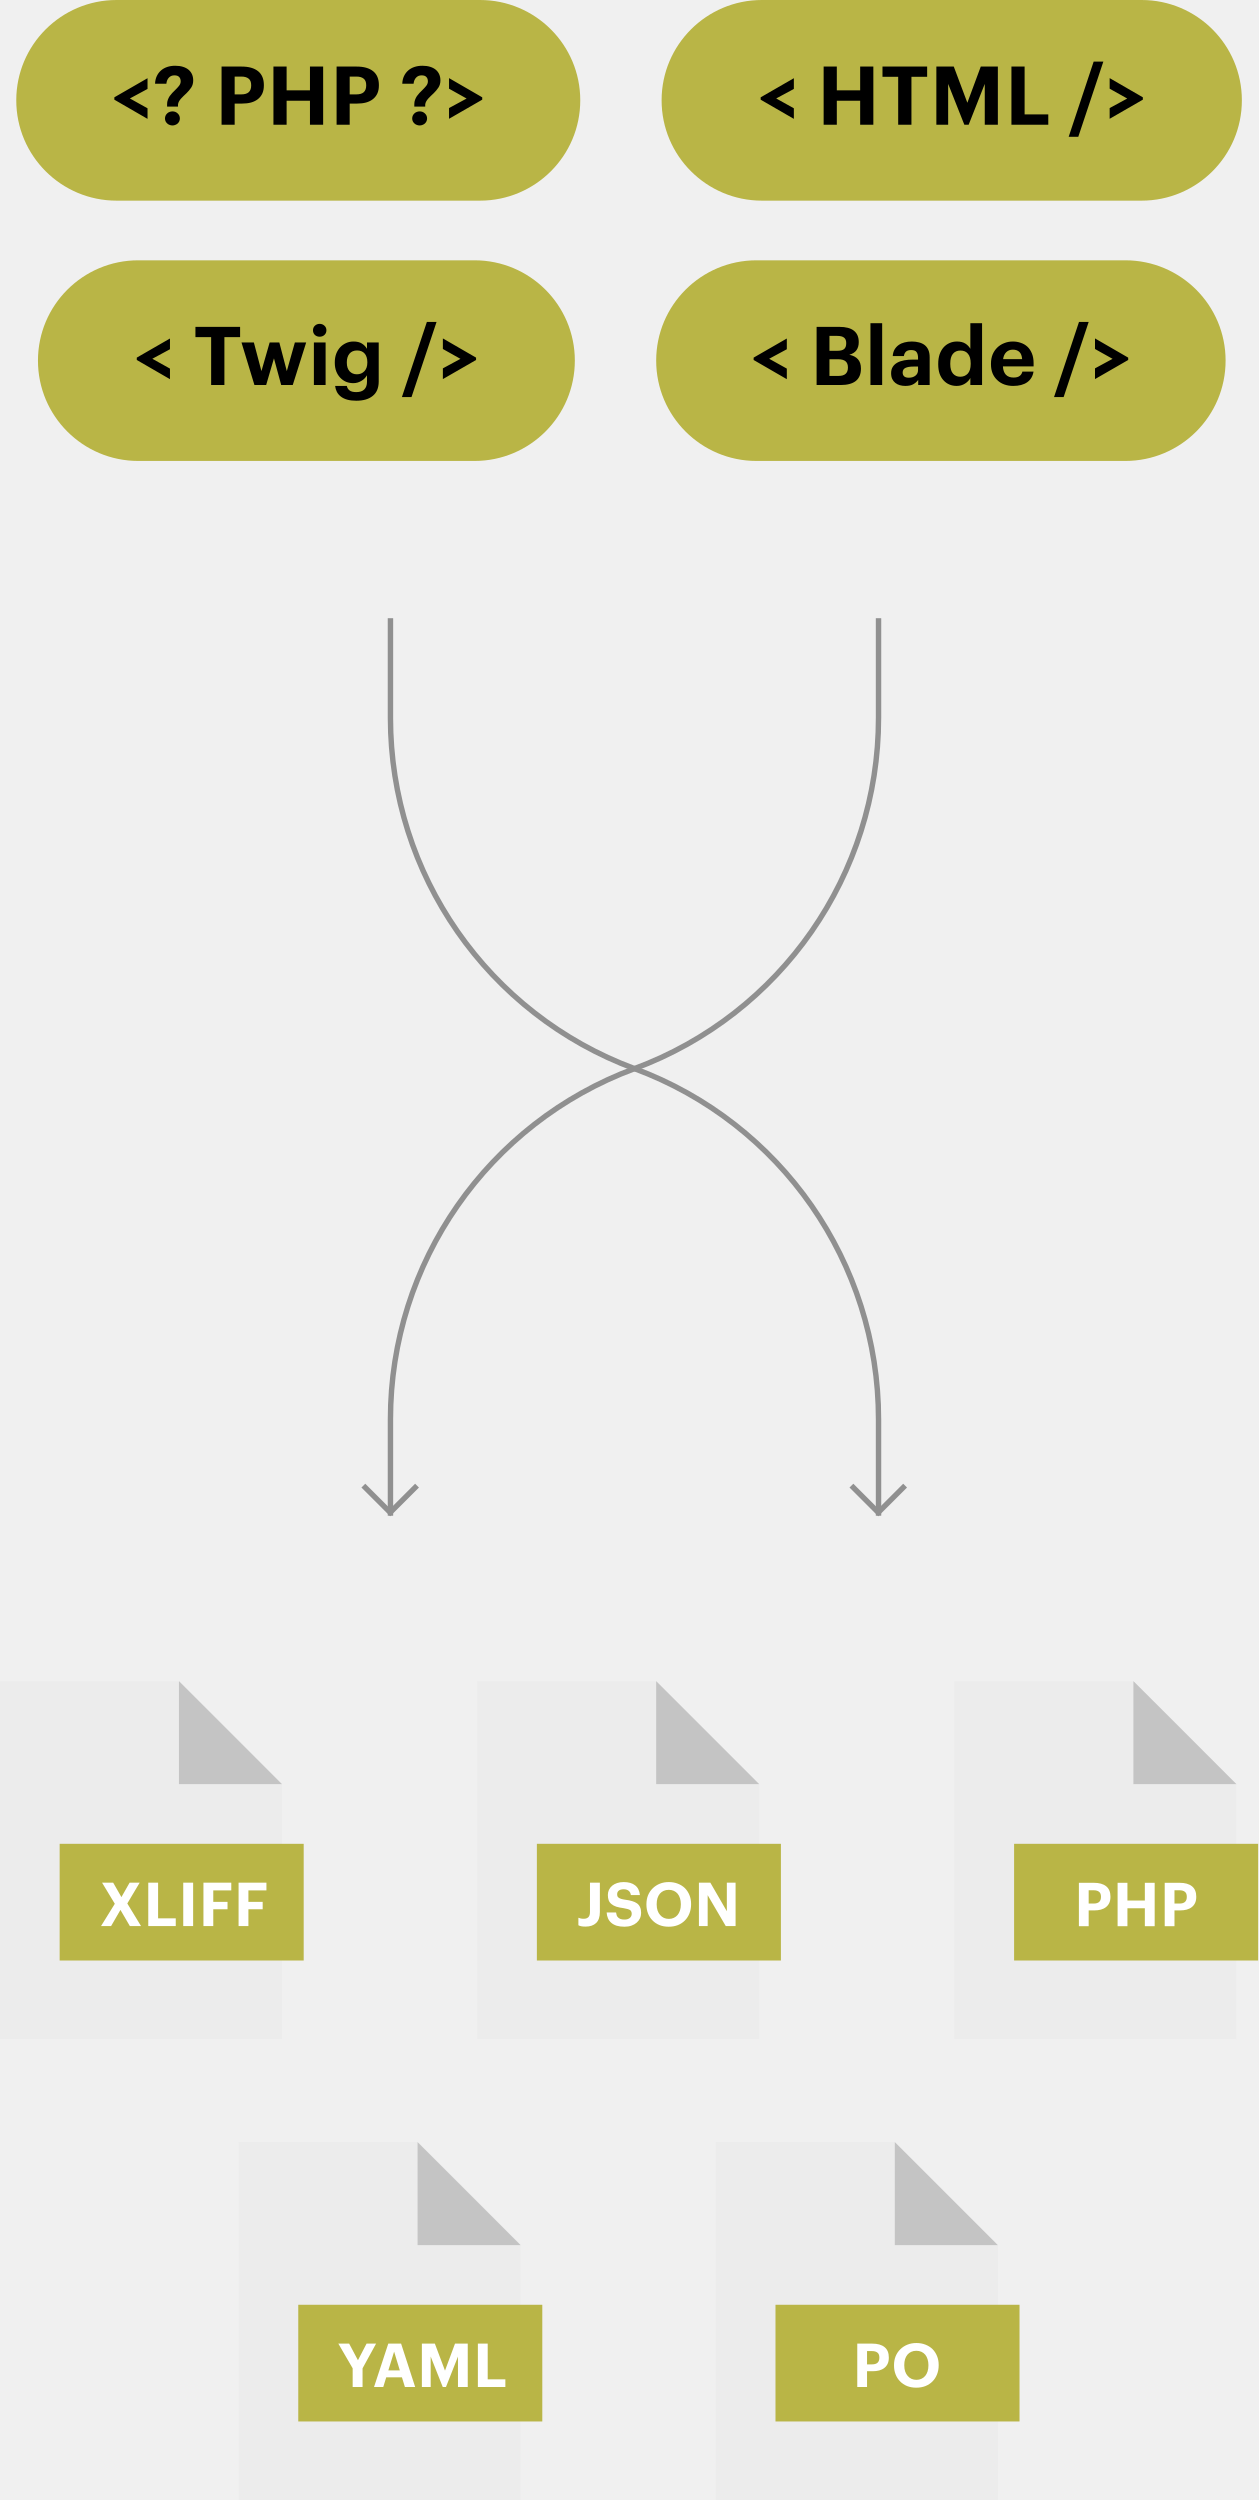
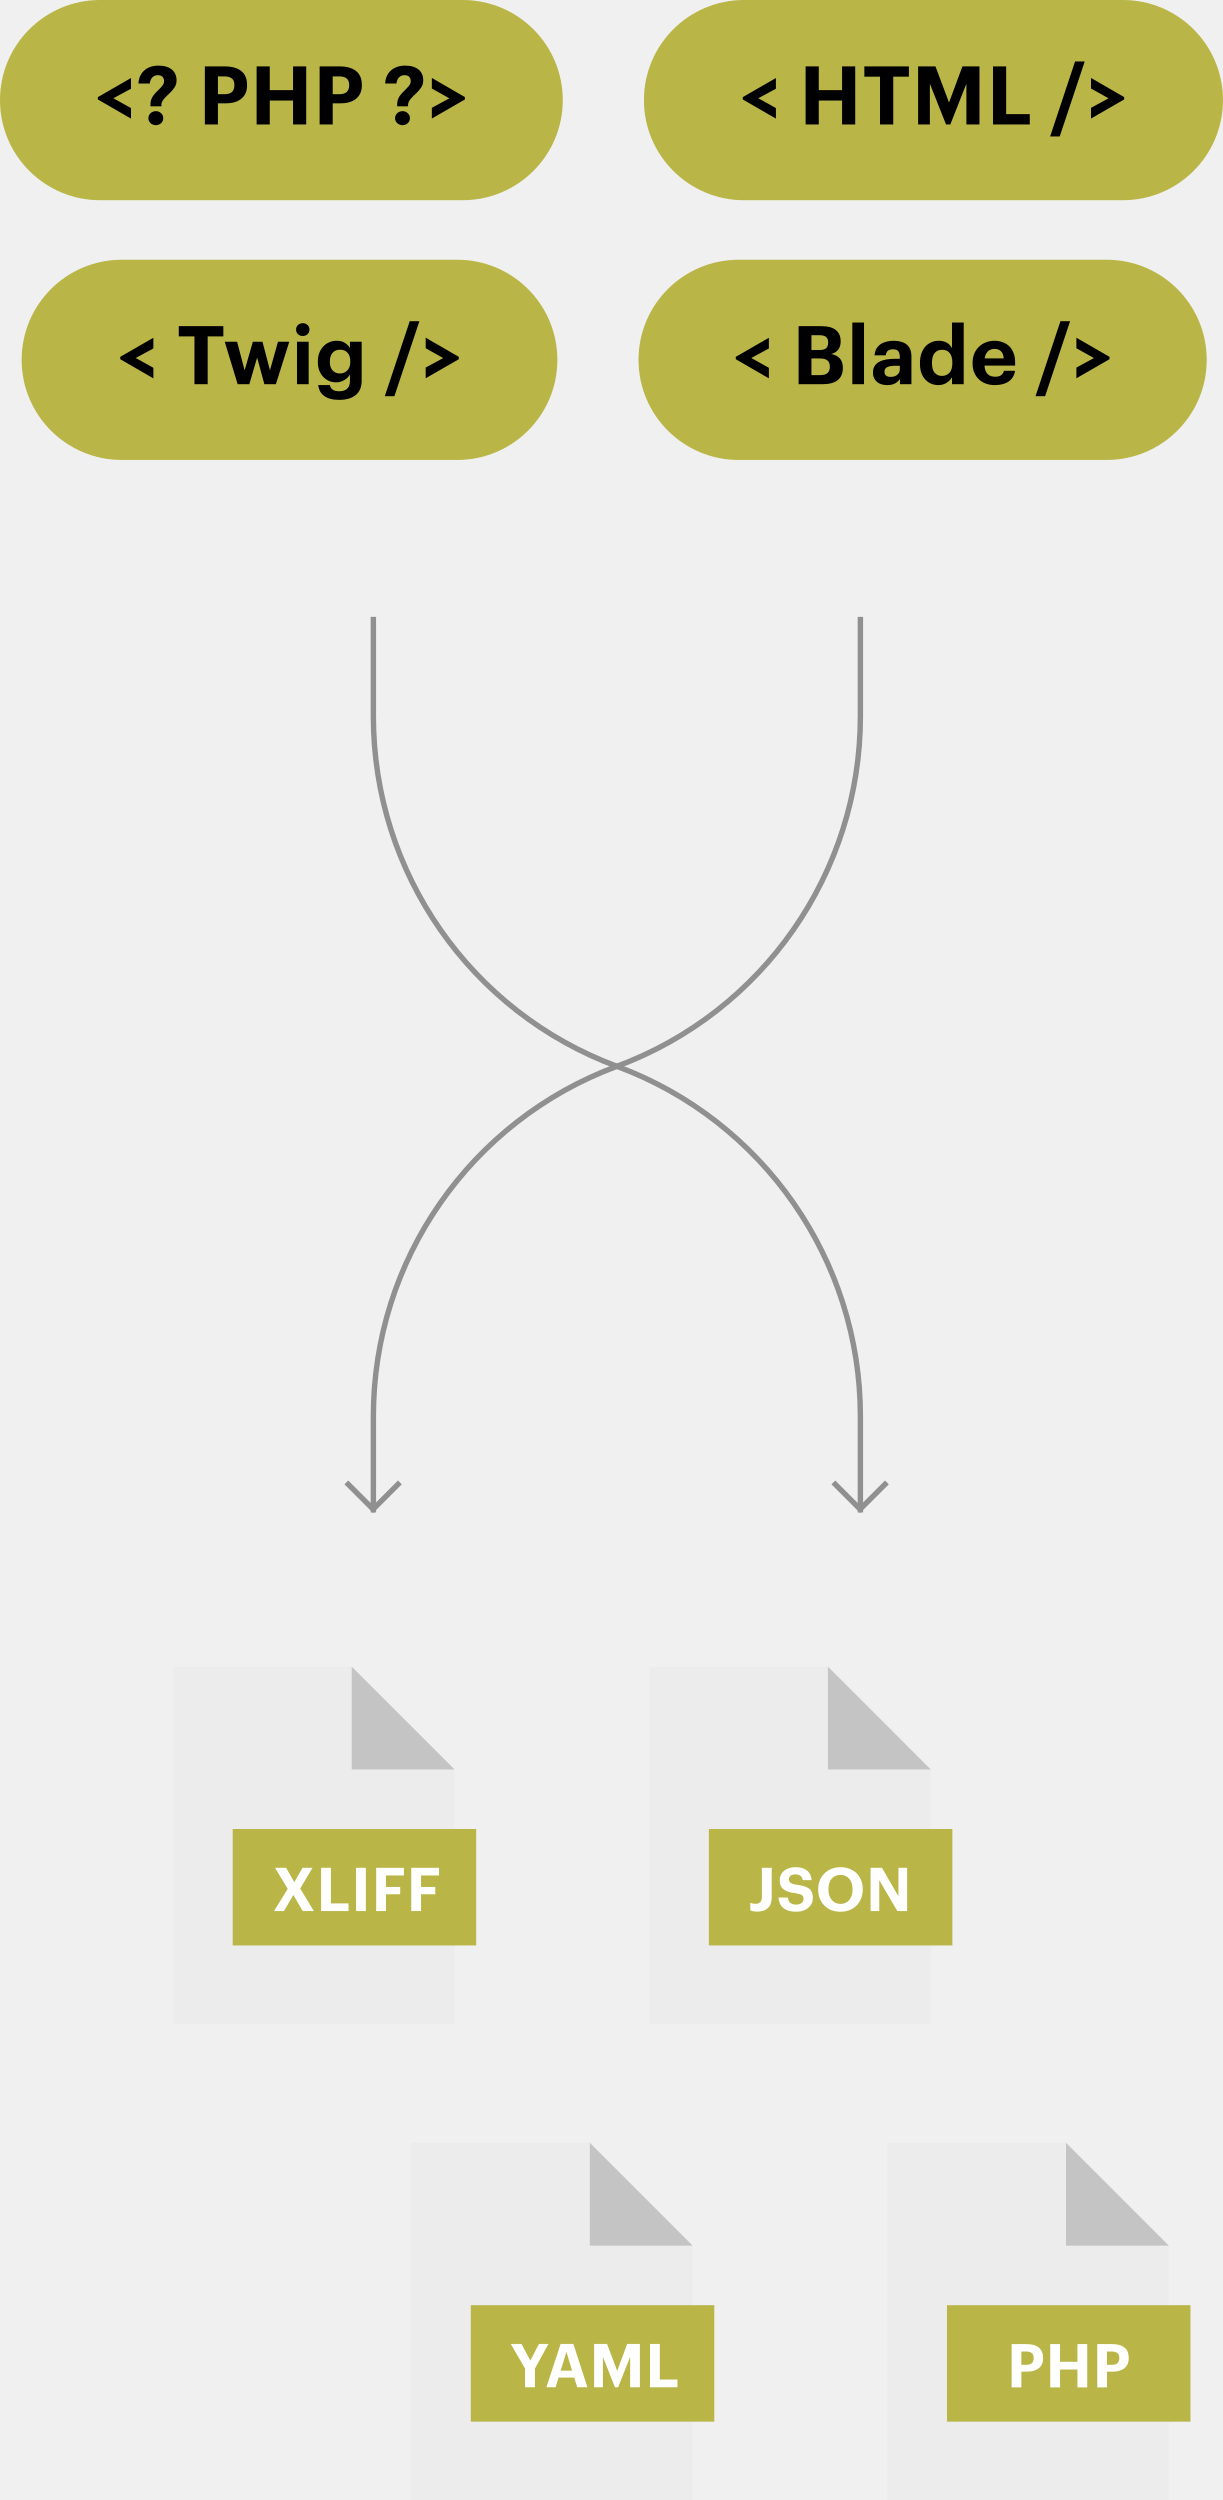
- <svg xmlns="http://www.w3.org/2000/svg" width="232" height="461" viewBox="0 0 232 461" fill="none">
-   <rect x="3" width="104" height="37" rx="18.5" fill="#B9B546" />
-   <path d="M21.085 18.38V17.945L27.205 14.42V16.4L23.95 18.155L27.205 19.97V21.92L21.085 18.38ZM30.812 19.205C30.812 18.915 30.857 18.65 30.947 18.41C31.037 18.16 31.152 17.93 31.292 17.72C31.432 17.52 31.587 17.33 31.757 17.15C31.937 16.96 32.117 16.78 32.297 16.61C32.567 16.35 32.802 16.095 33.002 15.845C33.212 15.585 33.317 15.305 33.317 15.005C33.317 14.655 33.222 14.385 33.032 14.195C32.852 13.995 32.562 13.895 32.162 13.895C31.742 13.895 31.402 14.035 31.142 14.315C30.882 14.585 30.727 14.96 30.677 15.44H28.592C28.612 14.92 28.717 14.455 28.907 14.045C29.097 13.635 29.357 13.285 29.687 12.995C30.007 12.715 30.387 12.5 30.827 12.35C31.277 12.2 31.767 12.125 32.297 12.125C32.847 12.125 33.327 12.19 33.737 12.32C34.157 12.45 34.507 12.635 34.787 12.875C35.067 13.115 35.277 13.4 35.417 13.73C35.557 14.06 35.627 14.425 35.627 14.825C35.627 15.345 35.502 15.79 35.252 16.16C35.002 16.53 34.717 16.87 34.397 17.18C34.217 17.35 34.037 17.52 33.857 17.69C33.677 17.85 33.517 18.015 33.377 18.185C33.227 18.355 33.102 18.53 33.002 18.71C32.902 18.89 32.842 19.08 32.822 19.28V19.655H30.812V19.205ZM31.802 23.135C31.612 23.135 31.432 23.1 31.262 23.03C31.092 22.97 30.947 22.88 30.827 22.76C30.697 22.64 30.597 22.505 30.527 22.355C30.457 22.195 30.422 22.025 30.422 21.845C30.422 21.665 30.457 21.495 30.527 21.335C30.597 21.175 30.697 21.035 30.827 20.915C30.947 20.795 31.092 20.705 31.262 20.645C31.432 20.575 31.612 20.54 31.802 20.54C32.182 20.54 32.502 20.665 32.762 20.915C33.032 21.165 33.167 21.475 33.167 21.845C33.167 22.025 33.132 22.195 33.062 22.355C32.992 22.505 32.897 22.64 32.777 22.76C32.647 22.88 32.497 22.97 32.327 23.03C32.167 23.1 31.992 23.135 31.802 23.135ZM40.857 12.275H44.562C45.872 12.275 46.882 12.56 47.592 13.13C48.302 13.7 48.657 14.555 48.657 15.695V15.755C48.657 16.325 48.562 16.82 48.372 17.24C48.182 17.65 47.912 17.995 47.562 18.275C47.212 18.555 46.787 18.765 46.287 18.905C45.797 19.035 45.247 19.1 44.637 19.1H43.272V23H40.857V12.275ZM44.502 17.405C45.112 17.405 45.567 17.27 45.867 17C46.167 16.72 46.317 16.31 46.317 15.77V15.71C46.317 15.14 46.157 14.735 45.837 14.495C45.527 14.245 45.082 14.12 44.502 14.12H43.272V17.405H44.502ZM50.422 12.275H52.852V16.655H57.157V12.275H59.587V23H57.157V18.575H52.852V23H50.422V12.275ZM62.068 12.275H65.773C67.083 12.275 68.093 12.56 68.803 13.13C69.513 13.7 69.868 14.555 69.868 15.695V15.755C69.868 16.325 69.773 16.82 69.583 17.24C69.393 17.65 69.123 17.995 68.773 18.275C68.423 18.555 67.998 18.765 67.498 18.905C67.008 19.035 66.458 19.1 65.848 19.1H64.483V23H62.068V12.275ZM65.713 17.405C66.323 17.405 66.778 17.27 67.078 17C67.378 16.72 67.528 16.31 67.528 15.77V15.71C67.528 15.14 67.368 14.735 67.048 14.495C66.738 14.245 66.293 14.12 65.713 14.12H64.483V17.405H65.713ZM76.398 19.205C76.398 18.915 76.443 18.65 76.533 18.41C76.623 18.16 76.738 17.93 76.878 17.72C77.018 17.52 77.173 17.33 77.343 17.15C77.523 16.96 77.703 16.78 77.883 16.61C78.153 16.35 78.388 16.095 78.588 15.845C78.798 15.585 78.903 15.305 78.903 15.005C78.903 14.655 78.808 14.385 78.618 14.195C78.438 13.995 78.148 13.895 77.748 13.895C77.328 13.895 76.988 14.035 76.728 14.315C76.468 14.585 76.313 14.96 76.263 15.44H74.178C74.198 14.92 74.303 14.455 74.493 14.045C74.683 13.635 74.943 13.285 75.273 12.995C75.593 12.715 75.973 12.5 76.413 12.35C76.863 12.2 77.353 12.125 77.883 12.125C78.433 12.125 78.913 12.19 79.323 12.32C79.743 12.45 80.093 12.635 80.373 12.875C80.653 13.115 80.863 13.4 81.003 13.73C81.143 14.06 81.213 14.425 81.213 14.825C81.213 15.345 81.088 15.79 80.838 16.16C80.588 16.53 80.303 16.87 79.983 17.18C79.803 17.35 79.623 17.52 79.443 17.69C79.263 17.85 79.103 18.015 78.963 18.185C78.813 18.355 78.688 18.53 78.588 18.71C78.488 18.89 78.428 19.08 78.408 19.28V19.655H76.398V19.205ZM77.388 23.135C77.198 23.135 77.018 23.1 76.848 23.03C76.678 22.97 76.533 22.88 76.413 22.76C76.283 22.64 76.183 22.505 76.113 22.355C76.043 22.195 76.008 22.025 76.008 21.845C76.008 21.665 76.043 21.495 76.113 21.335C76.183 21.175 76.283 21.035 76.413 20.915C76.533 20.795 76.678 20.705 76.848 20.645C77.018 20.575 77.198 20.54 77.388 20.54C77.768 20.54 78.088 20.665 78.348 20.915C78.618 21.165 78.753 21.475 78.753 21.845C78.753 22.025 78.718 22.195 78.648 22.355C78.578 22.505 78.483 22.64 78.363 22.76C78.233 22.88 78.083 22.97 77.913 23.03C77.753 23.1 77.578 23.135 77.388 23.135ZM82.803 19.925L86.043 18.17L82.803 16.355V14.405L88.923 17.945V18.38L82.803 21.905V19.925Z" fill="black" />
-   <rect x="122" width="107" height="37" rx="18.5" fill="#B9B546" />
-   <path d="M140.267 18.38V17.945L146.387 14.42V16.4L143.132 18.155L146.387 19.97V21.92L140.267 18.38ZM151.879 12.275H154.309V16.655H158.614V12.275H161.044V23H158.614V18.575H154.309V23H151.879V12.275ZM165.625 14.165H162.73V12.275H170.965V14.165H168.07V23H165.625V14.165ZM172.665 12.275H175.875L178.38 18.95L180.855 12.275H184.005V23H181.59V15.47L178.62 23H177.825L174.84 15.47V23H172.665V12.275ZM186.508 12.275H188.938V21.095H193.303V23H186.508V12.275ZM201.672 11.36H203.457L198.837 25.22H197.067L201.672 11.36ZM204.621 19.925L207.861 18.17L204.621 16.355V14.405L210.741 17.945V18.38L204.621 21.905V19.925Z" fill="black" />
-   <rect x="7" y="48" width="99" height="37" rx="18.5" fill="#B9B546" />
-   <path d="M25.222 66.38V65.945L31.342 62.42V64.4L28.087 66.155L31.342 67.97V69.92L25.222 66.38ZM38.934 62.165H36.039V60.275H44.274V62.165H41.379V71H38.934V62.165ZM44.533 63.155H46.813L48.208 68.435L49.723 63.155H51.508L52.888 68.435L54.373 63.155H56.458L53.983 71H51.853L50.518 66.08L49.078 71H46.918L44.533 63.155ZM58.946 62.09C58.596 62.09 58.301 61.98 58.061 61.76C57.831 61.53 57.716 61.245 57.716 60.905C57.716 60.565 57.831 60.285 58.061 60.065C58.301 59.835 58.596 59.72 58.946 59.72C59.296 59.72 59.591 59.835 59.831 60.065C60.071 60.285 60.191 60.565 60.191 60.905C60.191 61.245 60.071 61.53 59.831 61.76C59.591 61.98 59.296 62.09 58.946 62.09ZM57.881 63.155H60.041V71H57.881V63.155ZM65.695 73.895C65.066 73.895 64.516 73.83 64.046 73.7C63.575 73.57 63.185 73.385 62.876 73.145C62.556 72.905 62.306 72.615 62.126 72.275C61.956 71.945 61.846 71.575 61.795 71.165H63.956C64.025 71.515 64.191 71.79 64.451 71.99C64.721 72.2 65.135 72.305 65.695 72.305C66.356 72.305 66.85 72.14 67.18 71.81C67.51 71.48 67.675 71.005 67.675 70.385V69.2C67.566 69.39 67.425 69.575 67.255 69.755C67.096 69.925 66.906 70.075 66.686 70.205C66.466 70.345 66.225 70.455 65.966 70.535C65.716 70.615 65.445 70.655 65.156 70.655C64.675 70.655 64.225 70.57 63.806 70.4C63.395 70.22 63.041 69.97 62.74 69.65C62.431 69.33 62.185 68.94 62.005 68.48C61.825 68.01 61.736 67.485 61.736 66.905V66.8C61.736 66.24 61.821 65.725 61.99 65.255C62.17 64.785 62.416 64.38 62.725 64.04C63.035 63.71 63.401 63.45 63.821 63.26C64.24 63.07 64.695 62.975 65.186 62.975C65.826 62.975 66.341 63.1 66.731 63.35C67.13 63.6 67.445 63.925 67.675 64.325V63.155H69.835V70.385C69.826 71.555 69.456 72.43 68.725 73.01C68.005 73.6 66.996 73.895 65.695 73.895ZM65.8 69.02C66.371 69.02 66.835 68.83 67.195 68.45C67.555 68.07 67.736 67.545 67.736 66.875V66.77C67.736 66.1 67.57 65.575 67.24 65.195C66.91 64.815 66.445 64.625 65.846 64.625C65.236 64.625 64.766 64.825 64.436 65.225C64.115 65.615 63.956 66.135 63.956 66.785V66.905C63.956 67.565 64.126 68.085 64.466 68.465C64.816 68.835 65.26 69.02 65.8 69.02ZM78.717 59.36H80.502L75.882 73.22H74.112L78.717 59.36ZM81.666 67.925L84.906 66.17L81.666 64.355V62.405L87.786 65.945V66.38L81.666 69.905V67.925Z" fill="black" />
-   <rect x="121" y="48" width="105" height="37" rx="18.5" fill="#B9B546" />
-   <path d="M138.97 66.38V65.945L145.09 62.42V64.4L141.835 66.155L145.09 67.97V69.92L138.97 66.38ZM150.582 60.275H154.797C155.977 60.275 156.862 60.51 157.452 60.98C158.052 61.45 158.352 62.145 158.352 63.065V63.125C158.352 63.695 158.212 64.18 157.932 64.58C157.652 64.97 157.212 65.25 156.612 65.42C157.312 65.56 157.842 65.835 158.202 66.245C158.572 66.655 158.757 67.22 158.757 67.94V68C158.757 68.99 158.442 69.74 157.812 70.25C157.182 70.75 156.242 71 154.992 71H150.582V60.275ZM154.617 69.32C155.217 69.32 155.657 69.19 155.937 68.93C156.217 68.67 156.357 68.295 156.357 67.805V67.745C156.357 67.245 156.212 66.87 155.922 66.62C155.632 66.37 155.157 66.245 154.497 66.245H152.952V69.32H154.617ZM154.407 64.685C154.997 64.685 155.417 64.575 155.667 64.355C155.917 64.135 156.042 63.785 156.042 63.305V63.245C156.042 62.795 155.907 62.465 155.637 62.255C155.377 62.045 154.962 61.94 154.392 61.94H152.952V64.685H154.407ZM160.511 59.6H162.671V71H160.511V59.6ZM166.946 71.165C166.586 71.165 166.246 71.12 165.926 71.03C165.616 70.94 165.341 70.8 165.101 70.61C164.861 70.42 164.671 70.18 164.531 69.89C164.391 69.59 164.321 69.235 164.321 68.825C164.321 68.365 164.421 67.975 164.621 67.655C164.821 67.335 165.101 67.075 165.461 66.875C165.821 66.675 166.251 66.53 166.751 66.44C167.251 66.35 167.801 66.305 168.401 66.305H169.286V65.99C169.286 65.52 169.196 65.165 169.016 64.925C168.846 64.675 168.511 64.55 168.011 64.55C167.581 64.55 167.261 64.65 167.051 64.85C166.851 65.05 166.726 65.32 166.676 65.66H164.621C164.651 65.2 164.761 64.8 164.951 64.46C165.151 64.12 165.406 63.84 165.716 63.62C166.026 63.4 166.386 63.24 166.796 63.14C167.216 63.03 167.666 62.975 168.146 62.975C168.626 62.975 169.066 63.03 169.466 63.14C169.866 63.24 170.216 63.405 170.516 63.635C170.806 63.865 171.031 64.165 171.191 64.535C171.351 64.905 171.431 65.355 171.431 65.885V71H169.316V70.055C169.086 70.375 168.786 70.64 168.416 70.85C168.056 71.06 167.566 71.165 166.946 71.165ZM167.591 69.65C168.071 69.65 168.471 69.53 168.791 69.29C169.121 69.04 169.286 68.695 169.286 68.255V67.595H168.446C167.816 67.595 167.326 67.675 166.976 67.835C166.626 67.995 166.451 68.285 166.451 68.705C166.451 68.995 166.541 69.225 166.721 69.395C166.901 69.565 167.191 69.65 167.591 69.65ZM176.413 71.165C175.933 71.165 175.488 71.08 175.078 70.91C174.668 70.74 174.308 70.485 173.998 70.145C173.688 69.815 173.443 69.405 173.263 68.915C173.093 68.415 173.008 67.84 173.008 67.19V67.07C173.008 66.43 173.093 65.855 173.263 65.345C173.443 64.835 173.688 64.405 173.998 64.055C174.308 63.705 174.673 63.44 175.093 63.26C175.513 63.07 175.968 62.975 176.458 62.975C177.088 62.975 177.603 63.1 178.003 63.35C178.403 63.6 178.713 63.925 178.933 64.325V59.6H181.093V71H178.933V69.695C178.733 70.095 178.408 70.44 177.958 70.73C177.508 71.02 176.993 71.165 176.413 71.165ZM177.058 69.47C177.628 69.47 178.093 69.28 178.453 68.9C178.813 68.51 178.993 67.915 178.993 67.115V66.995C178.993 66.215 178.828 65.63 178.498 65.24C178.178 64.84 177.718 64.64 177.118 64.64C176.508 64.64 176.038 64.845 175.708 65.255C175.388 65.655 175.228 66.245 175.228 67.025V67.145C175.228 67.925 175.398 68.51 175.738 68.9C176.078 69.28 176.518 69.47 177.058 69.47ZM186.83 71.165C186.24 71.165 185.695 71.075 185.195 70.895C184.695 70.715 184.265 70.45 183.905 70.1C183.535 69.76 183.245 69.345 183.035 68.855C182.835 68.365 182.735 67.805 182.735 67.175V67.055C182.735 66.435 182.835 65.875 183.035 65.375C183.245 64.875 183.535 64.445 183.905 64.085C184.265 63.735 184.69 63.465 185.18 63.275C185.67 63.075 186.2 62.975 186.77 62.975C187.28 62.975 187.765 63.055 188.225 63.215C188.685 63.365 189.09 63.6 189.44 63.92C189.79 64.24 190.07 64.655 190.28 65.165C190.49 65.665 190.595 66.265 190.595 66.965V67.565H184.94C184.97 68.225 185.15 68.735 185.48 69.095C185.82 69.445 186.29 69.62 186.89 69.62C187.4 69.62 187.78 69.52 188.03 69.32C188.29 69.12 188.455 68.855 188.525 68.525H190.58C190.45 69.375 190.06 70.03 189.41 70.49C188.77 70.94 187.91 71.165 186.83 71.165ZM188.48 66.23C188.44 65.63 188.275 65.19 187.985 64.91C187.695 64.62 187.29 64.475 186.77 64.475C186.28 64.475 185.875 64.63 185.555 64.94C185.245 65.24 185.05 65.67 184.97 66.23H188.48ZM198.969 59.36H200.754L196.134 73.22H194.364L198.969 59.36ZM201.918 67.925L205.158 66.17L201.918 64.355V62.405L208.038 65.945V66.38L201.918 69.905V67.925Z" fill="black" />
-   <path d="M88 310H121L128.182 317.071L140 329V376H88V310Z" fill="#ECECEC" />
-   <rect width="45" height="21.519" transform="translate(99 340)" fill="#B9B546" />
-   <path d="M107.986 355.265C107.636 355.265 107.36 355.243 107.158 355.198C106.964 355.153 106.797 355.094 106.655 355.019V353.632C106.789 353.684 106.931 353.729 107.08 353.766C107.229 353.803 107.423 353.822 107.662 353.822C108.005 353.822 108.277 353.729 108.479 353.542C108.688 353.348 108.792 353.02 108.792 352.557V347.164H110.616V352.58C110.616 353.49 110.385 354.165 109.922 354.605C109.46 355.045 108.814 355.265 107.986 355.265ZM115.168 355.288C114.616 355.288 114.138 355.228 113.735 355.109C113.332 354.982 112.997 354.803 112.728 354.571C112.46 354.34 112.254 354.064 112.113 353.743C111.971 353.423 111.889 353.061 111.867 352.658H113.601C113.623 352.837 113.661 353.009 113.713 353.173C113.765 353.329 113.851 353.464 113.97 353.576C114.09 353.695 114.243 353.792 114.429 353.867C114.623 353.934 114.869 353.967 115.168 353.967C115.57 353.967 115.891 353.87 116.13 353.676C116.369 353.475 116.488 353.217 116.488 352.904C116.488 352.748 116.462 352.613 116.41 352.501C116.365 352.389 116.287 352.292 116.175 352.21C116.055 352.136 115.899 352.072 115.705 352.02C115.511 351.96 115.268 351.908 114.977 351.864C114.463 351.796 114.022 351.707 113.657 351.595C113.299 351.476 113.004 351.319 112.773 351.125C112.534 350.938 112.359 350.707 112.247 350.431C112.143 350.155 112.09 349.823 112.09 349.435C112.09 349.092 112.157 348.775 112.292 348.484C112.433 348.193 112.631 347.94 112.885 347.723C113.138 347.514 113.444 347.35 113.802 347.231C114.16 347.111 114.56 347.052 115 347.052C115.902 347.052 116.607 347.253 117.115 347.656C117.629 348.051 117.924 348.648 117.999 349.446H116.331C116.279 349.088 116.141 348.824 115.917 348.652C115.694 348.473 115.388 348.383 115 348.383C114.597 348.383 114.295 348.469 114.093 348.641C113.899 348.805 113.802 349.021 113.802 349.29C113.802 349.432 113.821 349.558 113.858 349.67C113.903 349.775 113.981 349.864 114.093 349.939C114.198 350.021 114.347 350.092 114.541 350.151C114.735 350.211 114.985 350.263 115.291 350.308C115.776 350.368 116.201 350.454 116.566 350.565C116.932 350.67 117.238 350.812 117.484 350.991C117.73 351.177 117.913 351.412 118.032 351.696C118.159 351.979 118.222 352.326 118.222 352.736C118.222 353.094 118.152 353.43 118.01 353.743C117.868 354.049 117.667 354.314 117.406 354.538C117.144 354.769 116.824 354.952 116.443 355.086C116.063 355.221 115.638 355.288 115.168 355.288ZM123.341 353.844C123.677 353.844 123.979 353.781 124.248 353.654C124.524 353.527 124.759 353.348 124.953 353.117C125.139 352.893 125.285 352.617 125.389 352.289C125.494 351.96 125.546 351.595 125.546 351.192V351.103C125.546 350.715 125.494 350.36 125.389 350.04C125.292 349.719 125.15 349.443 124.964 349.211C124.77 348.98 124.535 348.801 124.259 348.674C123.983 348.548 123.67 348.484 123.319 348.484C122.968 348.484 122.655 348.548 122.379 348.674C122.111 348.794 121.879 348.965 121.685 349.189C121.491 349.42 121.342 349.7 121.238 350.028C121.141 350.349 121.092 350.711 121.092 351.114V351.203C121.092 351.614 121.148 351.983 121.26 352.311C121.372 352.632 121.529 352.904 121.73 353.128C121.924 353.359 122.159 353.538 122.435 353.665C122.711 353.784 123.013 353.844 123.341 353.844ZM123.308 355.288C122.681 355.288 122.114 355.187 121.607 354.986C121.1 354.777 120.671 354.489 120.32 354.124C119.962 353.766 119.686 353.337 119.492 352.837C119.298 352.337 119.201 351.796 119.201 351.214V351.125C119.201 350.528 119.302 349.98 119.503 349.48C119.712 348.98 120.003 348.551 120.376 348.193C120.742 347.835 121.174 347.555 121.674 347.354C122.174 347.153 122.722 347.052 123.319 347.052C123.923 347.052 124.475 347.149 124.975 347.343C125.482 347.537 125.919 347.809 126.284 348.16C126.642 348.518 126.922 348.943 127.124 349.435C127.333 349.928 127.437 350.476 127.437 351.08V351.17C127.437 351.767 127.336 352.319 127.135 352.826C126.941 353.326 126.665 353.758 126.307 354.124C125.949 354.489 125.516 354.777 125.009 354.986C124.501 355.187 123.934 355.288 123.308 355.288ZM128.882 347.164H130.986L134.029 352.434V347.164H135.641V355.165H133.828L130.493 349.469V355.165H128.882V347.164Z" fill="white" />
-   <path d="M121 329V310L140 329H121Z" fill="#C4C4C4" />
-   <path d="M44 395H77L84.182 402.071L96 414V461H44V395Z" fill="#ECECEC" />
-   <rect width="45" height="21.519" transform="translate(55 425)" fill="#B9B546" />
-   <path d="M65.031 436.718L62.39 432.164H64.382L66.005 435.23L67.594 432.164H69.35L66.855 436.718V440.165H65.031V436.718ZM71.6 432.164H73.962L76.558 440.165H74.666L74.118 438.385H71.22L70.672 440.165H68.971L71.6 432.164ZM71.612 437.098H73.727L72.675 433.641L71.612 437.098ZM77.793 432.164H80.188L82.057 437.143L83.903 432.164H86.253V440.165H84.451V434.547L82.236 440.165H81.643L79.416 434.547V440.165H77.793V432.164ZM88.12 432.164H89.933V438.743H93.189V440.165H88.12V432.164Z" fill="white" />
-   <path d="M77 414V395L96 414H77Z" fill="#C4C4C4" />
-   <path d="M132 395H165L172.182 402.071L184 414V461H132V395Z" fill="#ECECEC" />
-   <rect width="45" height="21.519" transform="translate(143 425)" fill="#B9B546" />
-   <path d="M158.08 432.164H160.844C161.821 432.164 162.575 432.376 163.105 432.802C163.634 433.227 163.899 433.865 163.899 434.715V434.76C163.899 435.185 163.828 435.554 163.686 435.868C163.545 436.173 163.343 436.431 163.082 436.64C162.821 436.849 162.504 437.005 162.131 437.11C161.766 437.207 161.355 437.255 160.9 437.255H159.882V440.165H158.08V432.164ZM160.799 435.991C161.254 435.991 161.594 435.89 161.818 435.689C162.042 435.48 162.153 435.174 162.153 434.771V434.726C162.153 434.301 162.034 433.999 161.795 433.82C161.564 433.633 161.232 433.54 160.799 433.54H159.882V435.991H160.799ZM168.997 438.844C169.333 438.844 169.635 438.781 169.903 438.654C170.179 438.527 170.414 438.348 170.608 438.117C170.795 437.893 170.94 437.617 171.045 437.289C171.149 436.96 171.201 436.595 171.201 436.192V436.103C171.201 435.715 171.149 435.36 171.045 435.04C170.948 434.719 170.806 434.443 170.62 434.211C170.426 433.98 170.191 433.801 169.915 433.674C169.639 433.548 169.325 433.484 168.975 433.484C168.624 433.484 168.311 433.548 168.035 433.674C167.766 433.794 167.535 433.965 167.341 434.189C167.147 434.42 166.998 434.7 166.893 435.028C166.796 435.349 166.748 435.711 166.748 436.114V436.203C166.748 436.614 166.804 436.983 166.916 437.311C167.028 437.632 167.184 437.904 167.386 438.128C167.58 438.359 167.815 438.538 168.091 438.665C168.367 438.784 168.669 438.844 168.997 438.844ZM168.963 440.288C168.337 440.288 167.77 440.187 167.263 439.986C166.755 439.777 166.326 439.489 165.976 439.124C165.618 438.766 165.342 438.337 165.148 437.837C164.954 437.337 164.857 436.796 164.857 436.214V436.125C164.857 435.528 164.957 434.98 165.159 434.48C165.368 433.98 165.659 433.551 166.032 433.193C166.397 432.835 166.83 432.555 167.33 432.354C167.829 432.153 168.378 432.052 168.975 432.052C169.579 432.052 170.131 432.149 170.631 432.343C171.138 432.537 171.574 432.809 171.94 433.16C172.298 433.518 172.578 433.943 172.779 434.435C172.988 434.928 173.093 435.476 173.093 436.08V436.17C173.093 436.767 172.992 437.319 172.79 437.826C172.596 438.326 172.32 438.758 171.962 439.124C171.604 439.489 171.172 439.777 170.664 439.986C170.157 440.187 169.59 440.288 168.963 440.288Z" fill="white" />
-   <path d="M165 414V395L184 414H165Z" fill="#C4C4C4" />
-   <path d="M0 310H33L40.182 317.071L52 329V376H0V310Z" fill="#ECECEC" />
-   <rect width="45" height="21.519" transform="translate(11 340)" fill="#B9B546" />
-   <path d="M21.17 351.058L18.82 347.164H20.868L22.39 349.827L23.9 347.164H25.758L23.475 351.002L26.004 355.165H23.945L22.21 352.188L20.487 355.165H18.63L21.17 351.058ZM27.34 347.164H29.153V353.743H32.41V355.165H27.34V347.164ZM33.789 347.164H35.613V355.165H33.789V347.164ZM37.514 347.164H42.65V348.585H39.327V350.7H41.957V352.065H39.327V355.165H37.514V347.164ZM43.994 347.164H49.13V348.585H45.807V350.7H48.437V352.065H45.807V355.165H43.994V347.164Z" fill="white" />
-   <path d="M33 329V310L52 329H33Z" fill="#C4C4C4" />
-   <path d="M176 310H209L216.182 317.071L228 329V376H176V310Z" fill="#ECECEC" />
-   <rect width="45" height="21.519" transform="translate(187 340)" fill="#B9B546" />
-   <path d="M198.949 347.189H201.713C202.69 347.189 203.444 347.402 203.973 347.827C204.503 348.252 204.768 348.89 204.768 349.74V349.785C204.768 350.21 204.697 350.58 204.555 350.893C204.414 351.199 204.212 351.456 203.951 351.665C203.69 351.874 203.373 352.031 203 352.135C202.634 352.232 202.224 352.281 201.769 352.281H200.751V355.19H198.949V347.189ZM201.668 351.016C202.123 351.016 202.463 350.915 202.687 350.714C202.91 350.505 203.022 350.199 203.022 349.796V349.752C203.022 349.326 202.903 349.024 202.664 348.845C202.433 348.659 202.101 348.565 201.668 348.565H200.751V351.016H201.668ZM206.085 347.189H207.898V350.457H211.109V347.189H212.922V355.19H211.109V351.889H207.898V355.19H206.085V347.189ZM214.773 347.189H217.536C218.514 347.189 219.267 347.402 219.797 347.827C220.327 348.252 220.591 348.89 220.591 349.74V349.785C220.591 350.21 220.52 350.58 220.379 350.893C220.237 351.199 220.036 351.456 219.774 351.665C219.513 351.874 219.196 352.031 218.823 352.135C218.458 352.232 218.047 352.281 217.592 352.281H216.574V355.19H214.773V347.189ZM217.492 351.016C217.947 351.016 218.286 350.915 218.51 350.714C218.734 350.505 218.846 350.199 218.846 349.796V349.752C218.846 349.326 218.726 349.024 218.488 348.845C218.256 348.659 217.924 348.565 217.492 348.565H216.574V351.016H217.492Z" fill="white" />
-   <path d="M209 329V310L228 329H209Z" fill="#C4C4C4" />
-   <path d="M161.999 114L161.999 132.383C161.999 161.229 144.047 187.028 116.999 197.054V197.054C89.951 207.079 71.999 232.878 71.999 261.724L71.999 279.5" stroke="#909090" />
-   <path d="M71.999 114L71.999 132.383C71.999 161.229 89.951 187.028 116.999 197.054V197.054C144.047 207.079 161.999 232.878 161.999 261.724L161.999 279.5" stroke="#909090" />
-   <path d="M76.899 273.95L71.95 278.899L67 273.95" stroke="#909090" />
-   <path d="M166.899 273.95L161.95 278.899L157 273.95" stroke="#909090" />
+ <svg xmlns="http://www.w3.org/2000/svg" width="226" height="462" viewBox="0 0 226 462" fill="none">
+   <rect width="104" height="37" rx="18.5" fill="#B9B546" />
+   <path d="M18.085 18.38V17.945L24.205 14.42V16.4L20.95 18.155L24.205 19.97V21.92L18.085 18.38ZM27.812 19.205C27.812 18.915 27.857 18.65 27.947 18.41C28.037 18.16 28.152 17.93 28.292 17.72C28.432 17.52 28.587 17.33 28.757 17.15C28.937 16.96 29.117 16.78 29.297 16.61C29.567 16.35 29.802 16.095 30.002 15.845C30.212 15.585 30.317 15.305 30.317 15.005C30.317 14.655 30.222 14.385 30.032 14.195C29.852 13.995 29.562 13.895 29.162 13.895C28.742 13.895 28.402 14.035 28.142 14.315C27.882 14.585 27.727 14.96 27.677 15.44H25.592C25.612 14.92 25.717 14.455 25.907 14.045C26.097 13.635 26.357 13.285 26.687 12.995C27.007 12.715 27.387 12.5 27.827 12.35C28.277 12.2 28.767 12.125 29.297 12.125C29.847 12.125 30.327 12.19 30.737 12.32C31.157 12.45 31.507 12.635 31.787 12.875C32.067 13.115 32.277 13.4 32.417 13.73C32.557 14.06 32.627 14.425 32.627 14.825C32.627 15.345 32.502 15.79 32.252 16.16C32.002 16.53 31.717 16.87 31.397 17.18C31.217 17.35 31.037 17.52 30.857 17.69C30.677 17.85 30.517 18.015 30.377 18.185C30.227 18.355 30.102 18.53 30.002 18.71C29.902 18.89 29.842 19.08 29.822 19.28V19.655H27.812V19.205ZM28.802 23.135C28.612 23.135 28.432 23.1 28.262 23.03C28.092 22.97 27.947 22.88 27.827 22.76C27.697 22.64 27.597 22.505 27.527 22.355C27.457 22.195 27.422 22.025 27.422 21.845C27.422 21.665 27.457 21.495 27.527 21.335C27.597 21.175 27.697 21.035 27.827 20.915C27.947 20.795 28.092 20.705 28.262 20.645C28.432 20.575 28.612 20.54 28.802 20.54C29.182 20.54 29.502 20.665 29.762 20.915C30.032 21.165 30.167 21.475 30.167 21.845C30.167 22.025 30.132 22.195 30.062 22.355C29.992 22.505 29.897 22.64 29.777 22.76C29.647 22.88 29.497 22.97 29.327 23.03C29.167 23.1 28.992 23.135 28.802 23.135ZM37.857 12.275H41.562C42.872 12.275 43.882 12.56 44.592 13.13C45.302 13.7 45.657 14.555 45.657 15.695V15.755C45.657 16.325 45.562 16.82 45.372 17.24C45.182 17.65 44.912 17.995 44.562 18.275C44.212 18.555 43.787 18.765 43.287 18.905C42.797 19.035 42.247 19.1 41.637 19.1H40.272V23H37.857V12.275ZM41.502 17.405C42.112 17.405 42.567 17.27 42.867 17C43.167 16.72 43.317 16.31 43.317 15.77V15.71C43.317 15.14 43.157 14.735 42.837 14.495C42.527 14.245 42.082 14.12 41.502 14.12H40.272V17.405H41.502ZM47.422 12.275H49.852V16.655H54.157V12.275H56.587V23H54.157V18.575H49.852V23H47.422V12.275ZM59.068 12.275H62.773C64.083 12.275 65.093 12.56 65.803 13.13C66.513 13.7 66.868 14.555 66.868 15.695V15.755C66.868 16.325 66.773 16.82 66.583 17.24C66.393 17.65 66.123 17.995 65.773 18.275C65.423 18.555 64.998 18.765 64.498 18.905C64.008 19.035 63.458 19.1 62.848 19.1H61.483V23H59.068V12.275ZM62.713 17.405C63.323 17.405 63.778 17.27 64.078 17C64.378 16.72 64.528 16.31 64.528 15.77V15.71C64.528 15.14 64.368 14.735 64.048 14.495C63.738 14.245 63.293 14.12 62.713 14.12H61.483V17.405H62.713ZM73.398 19.205C73.398 18.915 73.443 18.65 73.533 18.41C73.623 18.16 73.738 17.93 73.878 17.72C74.018 17.52 74.173 17.33 74.343 17.15C74.523 16.96 74.703 16.78 74.883 16.61C75.153 16.35 75.388 16.095 75.588 15.845C75.798 15.585 75.903 15.305 75.903 15.005C75.903 14.655 75.808 14.385 75.618 14.195C75.438 13.995 75.148 13.895 74.748 13.895C74.328 13.895 73.988 14.035 73.728 14.315C73.468 14.585 73.313 14.96 73.263 15.44H71.178C71.198 14.92 71.303 14.455 71.493 14.045C71.683 13.635 71.943 13.285 72.273 12.995C72.593 12.715 72.973 12.5 73.413 12.35C73.863 12.2 74.353 12.125 74.883 12.125C75.433 12.125 75.913 12.19 76.323 12.32C76.743 12.45 77.093 12.635 77.373 12.875C77.653 13.115 77.863 13.4 78.003 13.73C78.143 14.06 78.213 14.425 78.213 14.825C78.213 15.345 78.088 15.79 77.838 16.16C77.588 16.53 77.303 16.87 76.983 17.18C76.803 17.35 76.623 17.52 76.443 17.69C76.263 17.85 76.103 18.015 75.963 18.185C75.813 18.355 75.688 18.53 75.588 18.71C75.488 18.89 75.428 19.08 75.408 19.28V19.655H73.398V19.205ZM74.388 23.135C74.198 23.135 74.018 23.1 73.848 23.03C73.678 22.97 73.533 22.88 73.413 22.76C73.283 22.64 73.183 22.505 73.113 22.355C73.043 22.195 73.008 22.025 73.008 21.845C73.008 21.665 73.043 21.495 73.113 21.335C73.183 21.175 73.283 21.035 73.413 20.915C73.533 20.795 73.678 20.705 73.848 20.645C74.018 20.575 74.198 20.54 74.388 20.54C74.768 20.54 75.088 20.665 75.348 20.915C75.618 21.165 75.753 21.475 75.753 21.845C75.753 22.025 75.718 22.195 75.648 22.355C75.578 22.505 75.483 22.64 75.363 22.76C75.233 22.88 75.083 22.97 74.913 23.03C74.753 23.1 74.578 23.135 74.388 23.135ZM79.803 19.925L83.043 18.17L79.803 16.355V14.405L85.923 17.945V18.38L79.803 21.905V19.925Z" fill="black" />
+   <rect x="119" width="107" height="37" rx="18.5" fill="#B9B546" />
+   <path d="M137.267 18.38V17.945L143.387 14.42V16.4L140.132 18.155L143.387 19.97V21.92L137.267 18.38ZM148.879 12.275H151.309V16.655H155.614V12.275H158.044V23H155.614V18.575H151.309V23H148.879V12.275ZM162.625 14.165H159.73V12.275H167.965V14.165H165.07V23H162.625V14.165ZM169.665 12.275H172.875L175.38 18.95L177.855 12.275H181.005V23H178.59V15.47L175.62 23H174.825L171.84 15.47V23H169.665V12.275ZM183.508 12.275H185.938V21.095H190.303V23H183.508V12.275ZM198.672 11.36H200.457L195.837 25.22H194.067L198.672 11.36ZM201.621 19.925L204.861 18.17L201.621 16.355V14.405L207.741 17.945V18.38L201.621 21.905V19.925Z" fill="black" />
+   <rect x="4" y="48" width="99" height="37" rx="18.5" fill="#B9B546" />
+   <path d="M22.222 66.38V65.945L28.342 62.42V64.4L25.087 66.155L28.342 67.97V69.92L22.222 66.38ZM35.934 62.165H33.039V60.275H41.274V62.165H38.379V71H35.934V62.165ZM41.533 63.155H43.813L45.208 68.435L46.723 63.155H48.508L49.888 68.435L51.373 63.155H53.458L50.983 71H48.853L47.518 66.08L46.078 71H43.918L41.533 63.155ZM55.946 62.09C55.596 62.09 55.301 61.98 55.061 61.76C54.831 61.53 54.716 61.245 54.716 60.905C54.716 60.565 54.831 60.285 55.061 60.065C55.301 59.835 55.596 59.72 55.946 59.72C56.296 59.72 56.591 59.835 56.831 60.065C57.071 60.285 57.191 60.565 57.191 60.905C57.191 61.245 57.071 61.53 56.831 61.76C56.591 61.98 56.296 62.09 55.946 62.09ZM54.881 63.155H57.041V71H54.881V63.155ZM62.696 73.895C62.066 73.895 61.516 73.83 61.045 73.7C60.575 73.57 60.185 73.385 59.876 73.145C59.556 72.905 59.306 72.615 59.126 72.275C58.956 71.945 58.846 71.575 58.795 71.165H60.956C61.026 71.515 61.191 71.79 61.45 71.99C61.721 72.2 62.136 72.305 62.696 72.305C63.355 72.305 63.85 72.14 64.18 71.81C64.51 71.48 64.675 71.005 64.675 70.385V69.2C64.566 69.39 64.425 69.575 64.255 69.755C64.096 69.925 63.906 70.075 63.685 70.205C63.465 70.345 63.225 70.455 62.965 70.535C62.715 70.615 62.446 70.655 62.156 70.655C61.675 70.655 61.225 70.57 60.806 70.4C60.395 70.22 60.041 69.97 59.74 69.65C59.431 69.33 59.185 68.94 59.005 68.48C58.825 68.01 58.736 67.485 58.736 66.905V66.8C58.736 66.24 58.821 65.725 58.99 65.255C59.17 64.785 59.416 64.38 59.725 64.04C60.035 63.71 60.401 63.45 60.821 63.26C61.24 63.07 61.696 62.975 62.185 62.975C62.825 62.975 63.34 63.1 63.73 63.35C64.13 63.6 64.445 63.925 64.675 64.325V63.155H66.835V70.385C66.826 71.555 66.456 72.43 65.725 73.01C65.005 73.6 63.995 73.895 62.696 73.895ZM62.8 69.02C63.37 69.02 63.836 68.83 64.195 68.45C64.555 68.07 64.736 67.545 64.736 66.875V66.77C64.736 66.1 64.57 65.575 64.24 65.195C63.91 64.815 63.446 64.625 62.846 64.625C62.236 64.625 61.766 64.825 61.435 65.225C61.115 65.615 60.956 66.135 60.956 66.785V66.905C60.956 67.565 61.126 68.085 61.465 68.465C61.816 68.835 62.261 69.02 62.8 69.02ZM75.717 59.36H77.502L72.882 73.22H71.112L75.717 59.36ZM78.666 67.925L81.906 66.17L78.666 64.355V62.405L84.786 65.945V66.38L78.666 69.905V67.925Z" fill="black" />
+   <rect x="118" y="48" width="105" height="37" rx="18.5" fill="#B9B546" />
+   <path d="M135.97 66.38V65.945L142.09 62.42V64.4L138.835 66.155L142.09 67.97V69.92L135.97 66.38ZM147.582 60.275H151.797C152.977 60.275 153.862 60.51 154.452 60.98C155.052 61.45 155.352 62.145 155.352 63.065V63.125C155.352 63.695 155.212 64.18 154.932 64.58C154.652 64.97 154.212 65.25 153.612 65.42C154.312 65.56 154.842 65.835 155.202 66.245C155.572 66.655 155.757 67.22 155.757 67.94V68C155.757 68.99 155.442 69.74 154.812 70.25C154.182 70.75 153.242 71 151.992 71H147.582V60.275ZM151.617 69.32C152.217 69.32 152.657 69.19 152.937 68.93C153.217 68.67 153.357 68.295 153.357 67.805V67.745C153.357 67.245 153.212 66.87 152.922 66.62C152.632 66.37 152.157 66.245 151.497 66.245H149.952V69.32H151.617ZM151.407 64.685C151.997 64.685 152.417 64.575 152.667 64.355C152.917 64.135 153.042 63.785 153.042 63.305V63.245C153.042 62.795 152.907 62.465 152.637 62.255C152.377 62.045 151.962 61.94 151.392 61.94H149.952V64.685H151.407ZM157.511 59.6H159.671V71H157.511V59.6ZM163.946 71.165C163.586 71.165 163.246 71.12 162.926 71.03C162.616 70.94 162.341 70.8 162.101 70.61C161.861 70.42 161.671 70.18 161.531 69.89C161.391 69.59 161.321 69.235 161.321 68.825C161.321 68.365 161.421 67.975 161.621 67.655C161.821 67.335 162.101 67.075 162.461 66.875C162.821 66.675 163.251 66.53 163.751 66.44C164.251 66.35 164.801 66.305 165.401 66.305H166.286V65.99C166.286 65.52 166.196 65.165 166.016 64.925C165.846 64.675 165.511 64.55 165.011 64.55C164.581 64.55 164.261 64.65 164.051 64.85C163.851 65.05 163.726 65.32 163.676 65.66H161.621C161.651 65.2 161.761 64.8 161.951 64.46C162.151 64.12 162.406 63.84 162.716 63.62C163.026 63.4 163.386 63.24 163.796 63.14C164.216 63.03 164.666 62.975 165.146 62.975C165.626 62.975 166.066 63.03 166.466 63.14C166.866 63.24 167.216 63.405 167.516 63.635C167.806 63.865 168.031 64.165 168.191 64.535C168.351 64.905 168.431 65.355 168.431 65.885V71H166.316V70.055C166.086 70.375 165.786 70.64 165.416 70.85C165.056 71.06 164.566 71.165 163.946 71.165ZM164.591 69.65C165.071 69.65 165.471 69.53 165.791 69.29C166.121 69.04 166.286 68.695 166.286 68.255V67.595H165.446C164.816 67.595 164.326 67.675 163.976 67.835C163.626 67.995 163.451 68.285 163.451 68.705C163.451 68.995 163.541 69.225 163.721 69.395C163.901 69.565 164.191 69.65 164.591 69.65ZM173.413 71.165C172.933 71.165 172.488 71.08 172.078 70.91C171.668 70.74 171.308 70.485 170.998 70.145C170.688 69.815 170.443 69.405 170.263 68.915C170.093 68.415 170.008 67.84 170.008 67.19V67.07C170.008 66.43 170.093 65.855 170.263 65.345C170.443 64.835 170.688 64.405 170.998 64.055C171.308 63.705 171.673 63.44 172.093 63.26C172.513 63.07 172.968 62.975 173.458 62.975C174.088 62.975 174.603 63.1 175.003 63.35C175.403 63.6 175.713 63.925 175.933 64.325V59.6H178.093V71H175.933V69.695C175.733 70.095 175.408 70.44 174.958 70.73C174.508 71.02 173.993 71.165 173.413 71.165ZM174.058 69.47C174.628 69.47 175.093 69.28 175.453 68.9C175.813 68.51 175.993 67.915 175.993 67.115V66.995C175.993 66.215 175.828 65.63 175.498 65.24C175.178 64.84 174.718 64.64 174.118 64.64C173.508 64.64 173.038 64.845 172.708 65.255C172.388 65.655 172.228 66.245 172.228 67.025V67.145C172.228 67.925 172.398 68.51 172.738 68.9C173.078 69.28 173.518 69.47 174.058 69.47ZM183.83 71.165C183.24 71.165 182.695 71.075 182.195 70.895C181.695 70.715 181.265 70.45 180.905 70.1C180.535 69.76 180.245 69.345 180.035 68.855C179.835 68.365 179.735 67.805 179.735 67.175V67.055C179.735 66.435 179.835 65.875 180.035 65.375C180.245 64.875 180.535 64.445 180.905 64.085C181.265 63.735 181.69 63.465 182.18 63.275C182.67 63.075 183.2 62.975 183.77 62.975C184.28 62.975 184.765 63.055 185.225 63.215C185.685 63.365 186.09 63.6 186.44 63.92C186.79 64.24 187.07 64.655 187.28 65.165C187.49 65.665 187.595 66.265 187.595 66.965V67.565H181.94C181.97 68.225 182.15 68.735 182.48 69.095C182.82 69.445 183.29 69.62 183.89 69.62C184.4 69.62 184.78 69.52 185.03 69.32C185.29 69.12 185.455 68.855 185.525 68.525H187.58C187.45 69.375 187.06 70.03 186.41 70.49C185.77 70.94 184.91 71.165 183.83 71.165ZM185.48 66.23C185.44 65.63 185.275 65.19 184.985 64.91C184.695 64.62 184.29 64.475 183.77 64.475C183.28 64.475 182.875 64.63 182.555 64.94C182.245 65.24 182.05 65.67 181.97 66.23H185.48ZM195.969 59.36H197.754L193.134 73.22H191.364L195.969 59.36ZM198.918 67.925L202.158 66.17L198.918 64.355V62.405L205.038 65.945V66.38L198.918 69.905V67.925Z" fill="black" />
+   <path d="M158.999 114L158.999 132.383C158.999 161.229 141.047 187.028 113.999 197.054V197.054C86.951 207.079 68.999 232.878 68.999 261.724L68.999 279.5" stroke="#909090" />
+   <path d="M68.999 114L68.999 132.383C68.999 161.229 86.951 187.028 113.999 197.054V197.054C141.047 207.079 158.999 232.878 158.999 261.724L158.999 279.5" stroke="#909090" />
+   <path d="M73.899 273.95L68.95 278.899L64 273.95" stroke="#909090" />
+   <path d="M163.899 273.95L158.95 278.899L154 273.95" stroke="#909090" />
+   <path d="M120 308H153L160.182 315.071L172 327V374H120V308Z" fill="#ECECEC" />
+   <rect width="45" height="21.519" transform="translate(131 338)" fill="#B9B546" />
+   <path d="M139.986 353.265C139.636 353.265 139.36 353.243 139.158 353.198C138.964 353.153 138.797 353.094 138.655 353.019V351.632C138.789 351.684 138.931 351.729 139.08 351.766C139.229 351.803 139.423 351.822 139.662 351.822C140.005 351.822 140.277 351.729 140.479 351.542C140.688 351.348 140.792 351.02 140.792 350.557V345.164H142.616V350.58C142.616 351.49 142.385 352.165 141.922 352.605C141.46 353.045 140.814 353.265 139.986 353.265ZM147.168 353.288C146.616 353.288 146.138 353.228 145.735 353.109C145.332 352.982 144.997 352.803 144.728 352.571C144.46 352.34 144.254 352.064 144.113 351.743C143.971 351.423 143.889 351.061 143.867 350.658H145.601C145.623 350.837 145.661 351.009 145.713 351.173C145.765 351.329 145.851 351.464 145.97 351.576C146.09 351.695 146.243 351.792 146.429 351.867C146.623 351.934 146.869 351.967 147.168 351.967C147.57 351.967 147.891 351.87 148.13 351.676C148.369 351.475 148.488 351.217 148.488 350.904C148.488 350.748 148.462 350.613 148.41 350.501C148.365 350.389 148.287 350.292 148.175 350.21C148.055 350.136 147.899 350.072 147.705 350.02C147.511 349.96 147.268 349.908 146.977 349.864C146.463 349.796 146.022 349.707 145.657 349.595C145.299 349.476 145.004 349.319 144.773 349.125C144.534 348.938 144.359 348.707 144.247 348.431C144.143 348.155 144.09 347.823 144.09 347.435C144.09 347.092 144.157 346.775 144.292 346.484C144.433 346.193 144.631 345.94 144.885 345.723C145.138 345.514 145.444 345.35 145.802 345.231C146.16 345.111 146.56 345.052 147 345.052C147.902 345.052 148.607 345.253 149.115 345.656C149.629 346.051 149.924 346.648 149.999 347.446H148.331C148.279 347.088 148.141 346.824 147.917 346.652C147.694 346.473 147.388 346.383 147 346.383C146.597 346.383 146.295 346.469 146.093 346.641C145.899 346.805 145.802 347.021 145.802 347.29C145.802 347.432 145.821 347.558 145.858 347.67C145.903 347.775 145.981 347.864 146.093 347.939C146.198 348.021 146.347 348.092 146.541 348.151C146.735 348.211 146.985 348.263 147.291 348.308C147.776 348.368 148.201 348.454 148.566 348.565C148.932 348.67 149.238 348.812 149.484 348.991C149.73 349.177 149.913 349.412 150.032 349.696C150.159 349.979 150.222 350.326 150.222 350.736C150.222 351.094 150.152 351.43 150.01 351.743C149.868 352.049 149.667 352.314 149.406 352.538C149.144 352.769 148.824 352.952 148.443 353.086C148.063 353.221 147.638 353.288 147.168 353.288ZM155.341 351.844C155.677 351.844 155.979 351.781 156.248 351.654C156.524 351.527 156.759 351.348 156.953 351.117C157.139 350.893 157.285 350.617 157.389 350.289C157.494 349.96 157.546 349.595 157.546 349.192V349.103C157.546 348.715 157.494 348.36 157.389 348.04C157.292 347.719 157.15 347.443 156.964 347.211C156.77 346.98 156.535 346.801 156.259 346.674C155.983 346.548 155.67 346.484 155.319 346.484C154.968 346.484 154.655 346.548 154.379 346.674C154.111 346.794 153.879 346.965 153.685 347.189C153.491 347.42 153.342 347.7 153.238 348.028C153.141 348.349 153.092 348.711 153.092 349.114V349.203C153.092 349.614 153.148 349.983 153.26 350.311C153.372 350.632 153.529 350.904 153.73 351.128C153.924 351.359 154.159 351.538 154.435 351.665C154.711 351.784 155.013 351.844 155.341 351.844ZM155.308 353.288C154.681 353.288 154.114 353.187 153.607 352.986C153.1 352.777 152.671 352.489 152.32 352.124C151.962 351.766 151.686 351.337 151.492 350.837C151.298 350.337 151.201 349.796 151.201 349.214V349.125C151.201 348.528 151.302 347.98 151.503 347.48C151.712 346.98 152.003 346.551 152.376 346.193C152.742 345.835 153.174 345.555 153.674 345.354C154.174 345.153 154.722 345.052 155.319 345.052C155.923 345.052 156.475 345.149 156.975 345.343C157.482 345.537 157.919 345.809 158.284 346.16C158.642 346.518 158.922 346.943 159.124 347.435C159.333 347.928 159.437 348.476 159.437 349.08V349.17C159.437 349.767 159.336 350.319 159.135 350.826C158.941 351.326 158.665 351.758 158.307 352.124C157.949 352.489 157.516 352.777 157.009 352.986C156.501 353.187 155.934 353.288 155.308 353.288ZM160.882 345.164H162.986L166.029 350.434V345.164H167.641V353.165H165.828L162.493 347.469V353.165H160.882V345.164Z" fill="white" />
+   <path d="M153 327V308L172 327H153Z" fill="#C4C4C4" />
+   <path d="M76 396H109L116.182 403.071L128 415V462H76V396Z" fill="#ECECEC" />
+   <rect width="45" height="21.519" transform="translate(87 426)" fill="#B9B546" />
+   <path d="M97.031 437.718L94.39 433.164H96.382L98.005 436.23L99.594 433.164H101.35L98.855 437.718V441.165H97.031V437.718ZM103.6 433.164H105.962L108.558 441.165H106.667L106.118 439.385H103.22L102.672 441.165H100.971L103.6 433.164ZM103.612 438.099H105.727L104.675 434.641L103.612 438.099ZM109.793 433.164H112.188L114.057 438.143L115.903 433.164H118.253V441.165H116.451V435.547L114.236 441.165H113.643L111.416 435.547V441.165H109.793V433.164ZM120.12 433.164H121.933V439.744H125.189V441.165H120.12V433.164Z" fill="white" />
+   <path d="M109 415V396L128 415H109Z" fill="#C4C4C4" />
+   <path d="M32 308H65L72.182 315.071L84 327V374H32V308Z" fill="#ECECEC" />
+   <rect width="45" height="21.519" transform="translate(43 338)" fill="#B9B546" />
+   <path d="M53.17 349.058L50.82 345.164H52.868L54.389 347.827L55.9 345.164H57.758L55.475 349.002L58.004 353.165H55.945L54.21 350.188L52.487 353.165H50.63L53.17 349.058ZM59.34 345.164H61.153V351.743H64.409V353.165H59.34V345.164ZM65.789 345.164H67.613V353.165H65.789V345.164ZM69.514 345.164H74.65V346.585H71.327V348.7H73.957V350.065H71.327V353.165H69.514V345.164ZM75.994 345.164H81.13V346.585H77.807V348.7H80.437V350.065H77.807V353.165H75.994V345.164Z" fill="white" />
+   <path d="M65 327V308L84 327H65Z" fill="#C4C4C4" />
+   <path d="M164 396H197L204.182 403.071L216 415V462H164V396Z" fill="#ECECEC" />
+   <rect width="45" height="21.519" transform="translate(175 426)" fill="#B9B546" />
+   <path d="M186.949 433.189H189.713C190.69 433.189 191.444 433.402 191.973 433.827C192.503 434.252 192.768 434.89 192.768 435.74V435.785C192.768 436.21 192.697 436.58 192.555 436.893C192.414 437.199 192.212 437.456 191.951 437.665C191.69 437.874 191.373 438.031 191 438.135C190.634 438.232 190.224 438.281 189.769 438.281H188.751V441.19H186.949V433.189ZM189.668 437.016C190.123 437.016 190.463 436.915 190.687 436.714C190.91 436.505 191.022 436.199 191.022 435.796V435.752C191.022 435.326 190.903 435.024 190.664 434.845C190.433 434.659 190.101 434.565 189.668 434.565H188.751V437.016H189.668ZM194.085 433.189H195.898V436.457H199.109V433.189H200.922V441.19H199.109V437.889H195.898V441.19H194.085V433.189ZM202.773 433.189H205.536C206.514 433.189 207.267 433.402 207.797 433.827C208.327 434.252 208.591 434.89 208.591 435.74V435.785C208.591 436.21 208.52 436.58 208.379 436.893C208.237 437.199 208.036 437.456 207.774 437.665C207.513 437.874 207.196 438.031 206.823 438.135C206.458 438.232 206.047 438.281 205.592 438.281H204.574V441.19H202.773V433.189ZM205.492 437.016C205.947 437.016 206.286 436.915 206.51 436.714C206.734 436.505 206.846 436.199 206.846 435.796V435.752C206.846 435.326 206.726 435.024 206.488 434.845C206.256 434.659 205.924 434.565 205.492 434.565H204.574V437.016H205.492Z" fill="white" />
+   <path d="M197 415V396L216 415H197Z" fill="#C4C4C4" />
</svg>
